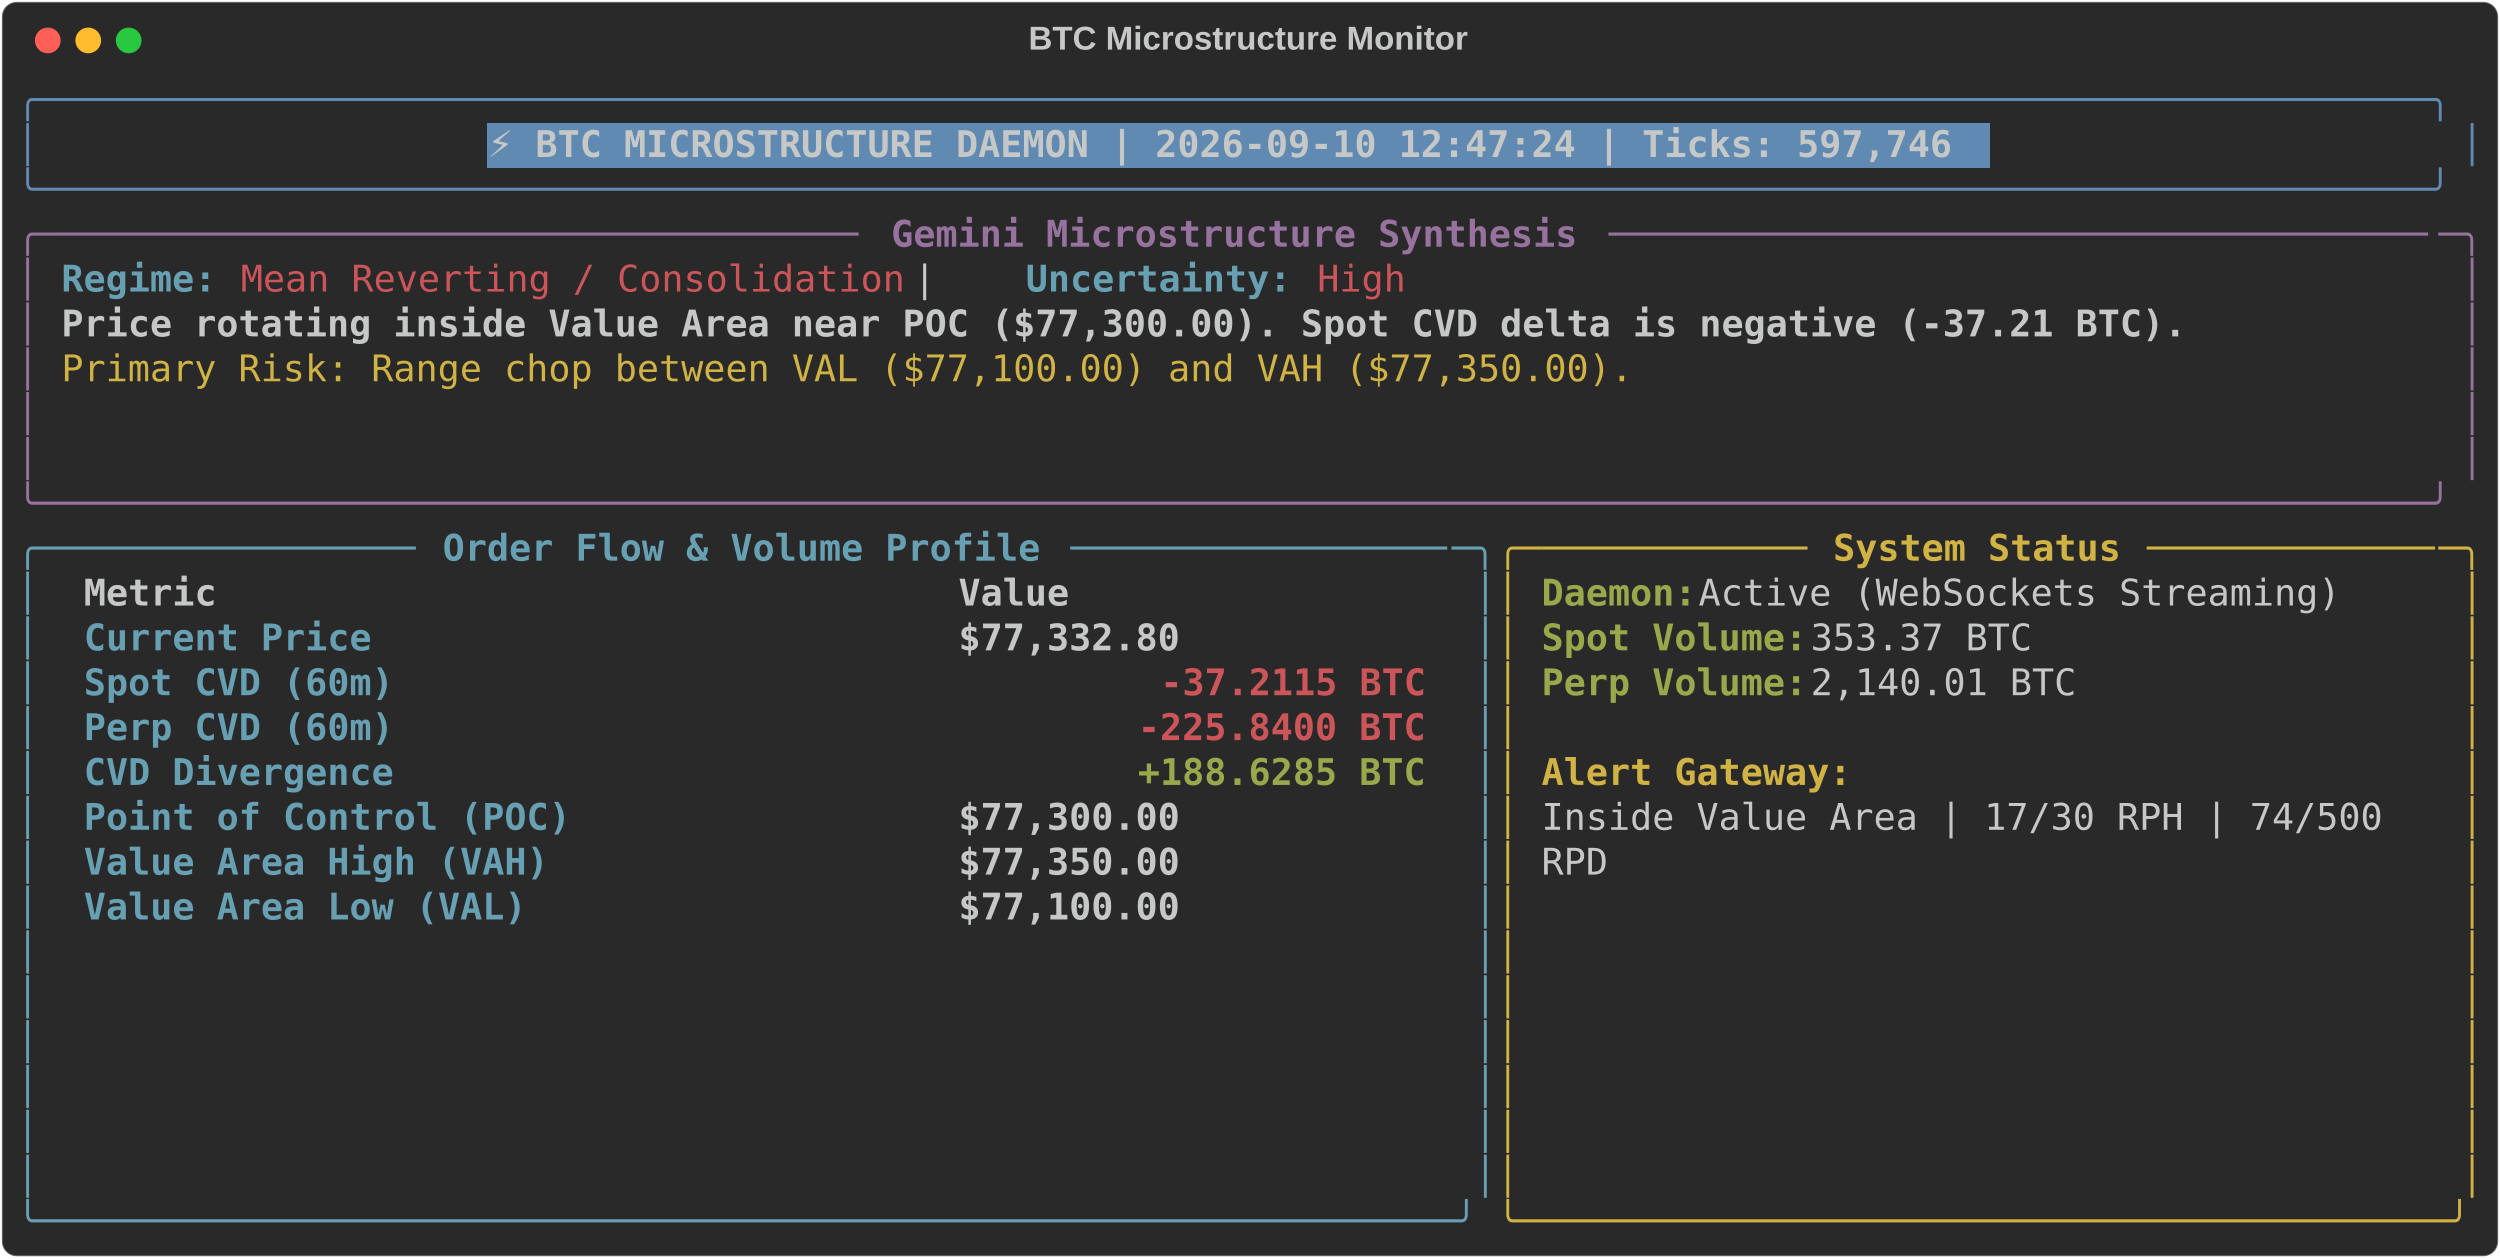
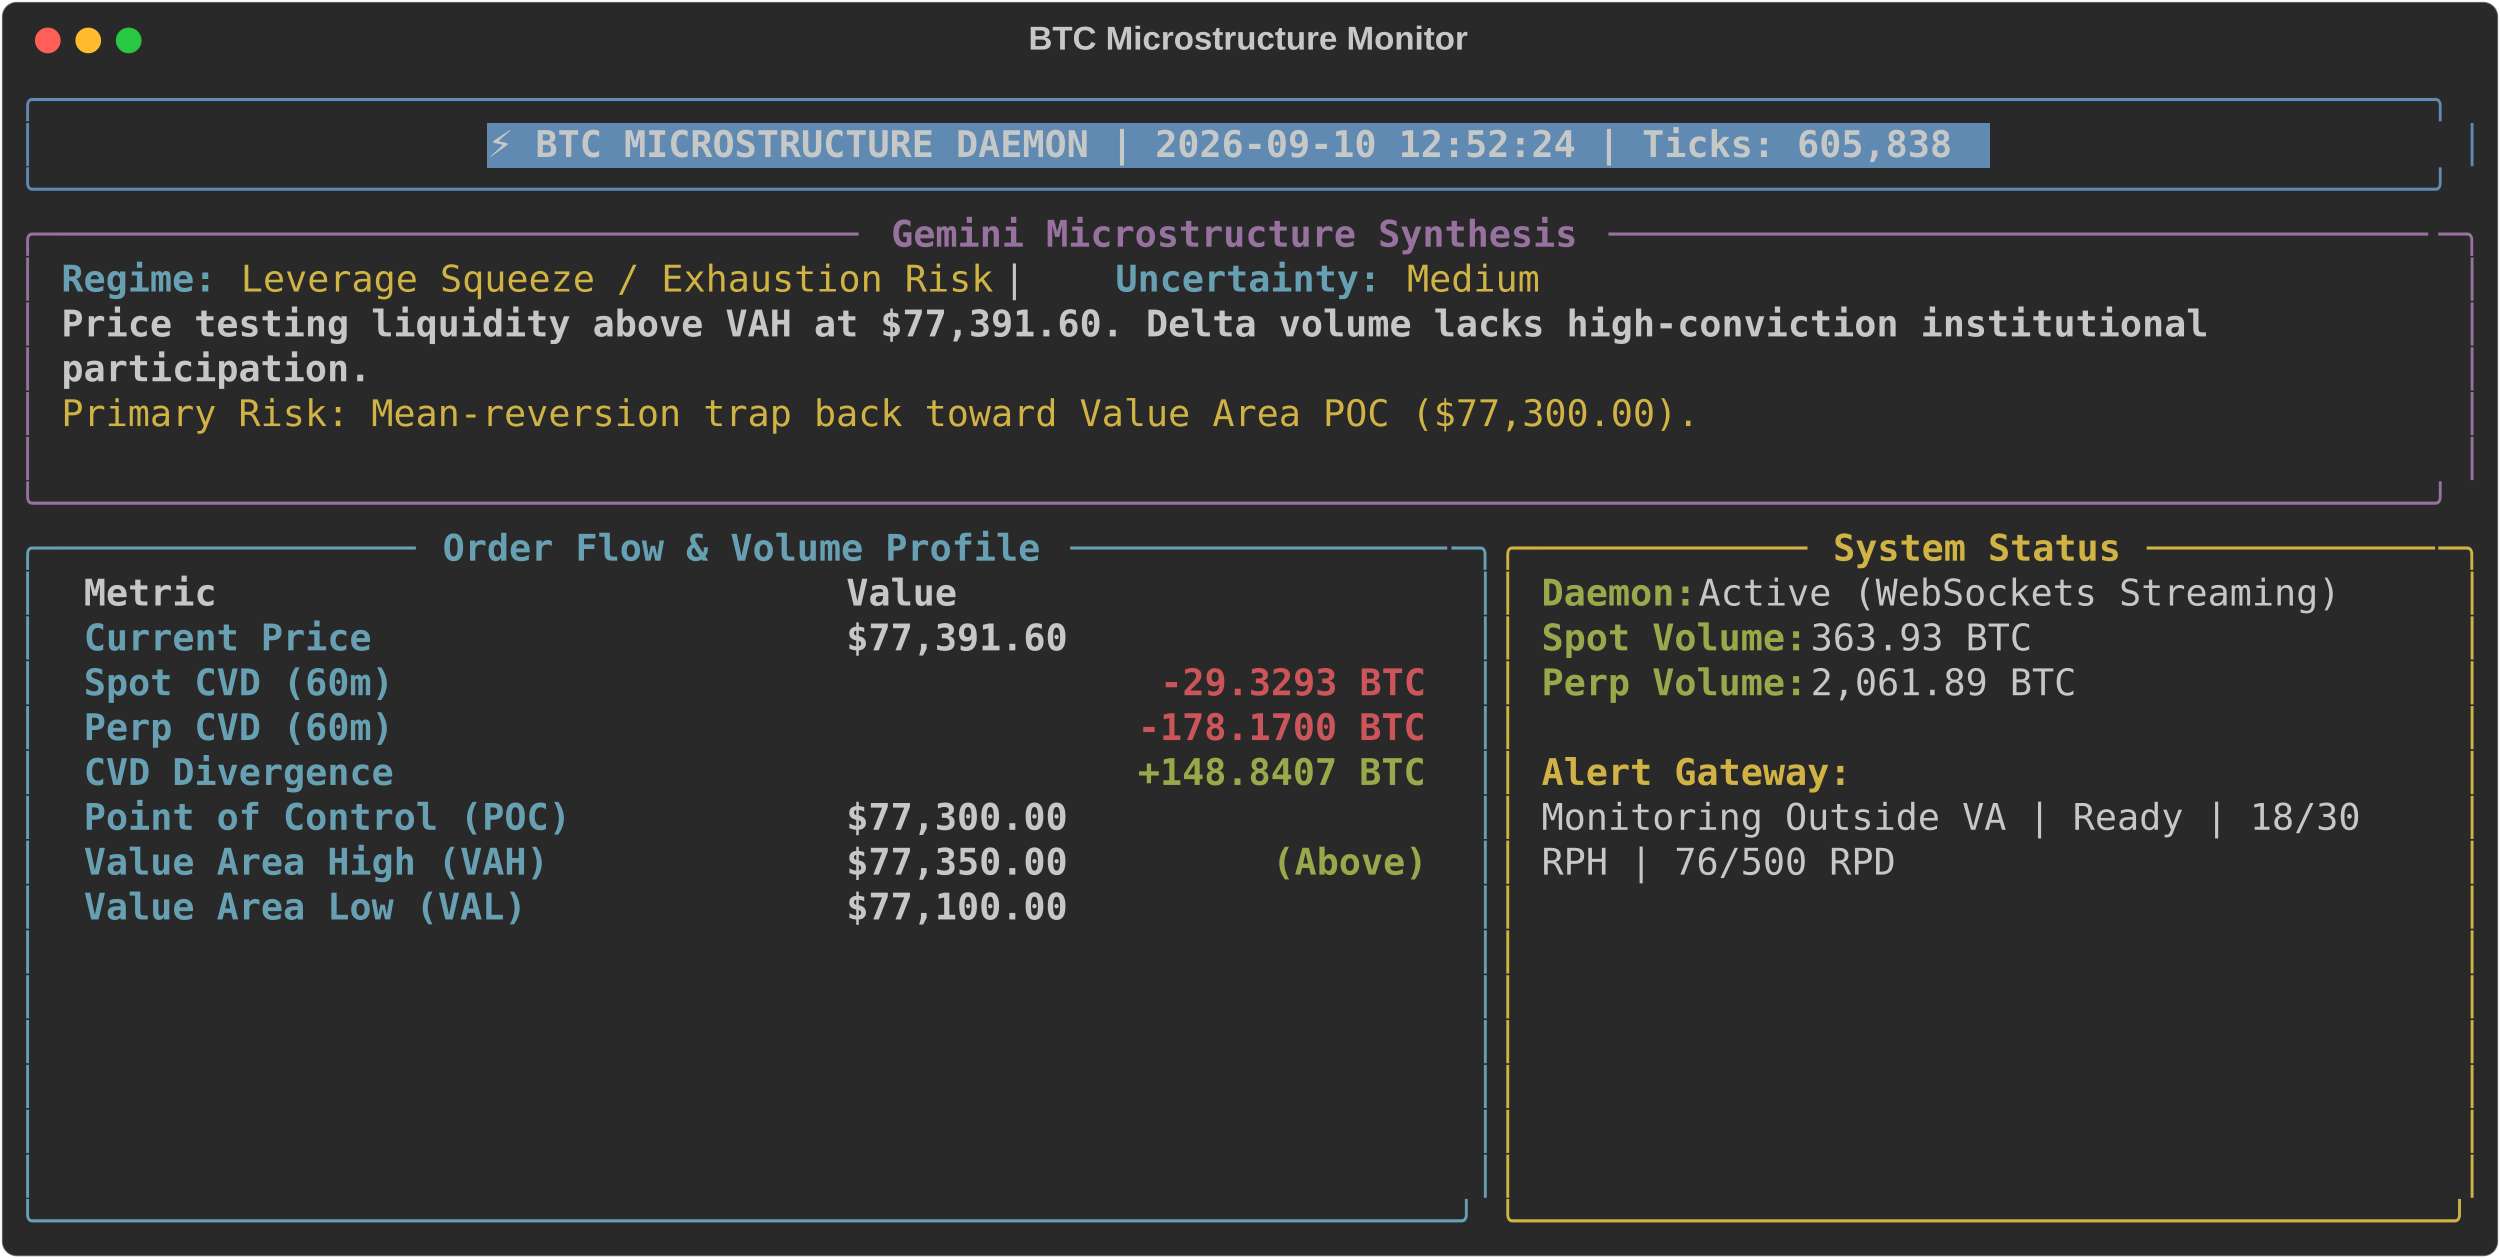
<svg xmlns="http://www.w3.org/2000/svg" class="rich-terminal" viewBox="0 0 1360 684.4">
  <style>

    @font-face {
        font-family: "Fira Code";
        src: local("FiraCode-Regular"),
                url("https://cdnjs.cloudflare.com/ajax/libs/firacode/6.2.0/woff2/FiraCode-Regular.woff2") format("woff2"),
                url("https://cdnjs.cloudflare.com/ajax/libs/firacode/6.2.0/woff/FiraCode-Regular.woff") format("woff");
        font-style: normal;
        font-weight: 400;
    }
    @font-face {
        font-family: "Fira Code";
        src: local("FiraCode-Bold"),
                url("https://cdnjs.cloudflare.com/ajax/libs/firacode/6.2.0/woff2/FiraCode-Bold.woff2") format("woff2"),
                url("https://cdnjs.cloudflare.com/ajax/libs/firacode/6.2.0/woff/FiraCode-Bold.woff") format("woff");
        font-style: bold;
        font-weight: 700;
    }

-     .terminal-27874094-matrix {
+     .terminal-1659149767-matrix {
        font-family: Fira Code, monospace;
        font-size: 20px;
        line-height: 24.4px;
        font-variant-east-asian: full-width;
    }

-     .terminal-27874094-title {
+     .terminal-1659149767-title {
        font-size: 18px;
        font-weight: bold;
        font-family: arial;
    }

-     .terminal-27874094-r1 { fill: #608ab1 }
- .terminal-27874094-r2 { fill: #c5c8c6 }
- .terminal-27874094-r3 { fill: #c5c8c6;font-weight: bold }
- .terminal-27874094-r4 { fill: #98729f }
- .terminal-27874094-r5 { fill: #98729f;font-weight: bold }
- .terminal-27874094-r6 { fill: #68a0b3;font-weight: bold }
- .terminal-27874094-r7 { fill: #cc555a }
- .terminal-27874094-r8 { fill: #d0b344 }
- .terminal-27874094-r9 { fill: #68a0b3 }
- .terminal-27874094-r10 { fill: #d0b344;font-weight: bold }
- .terminal-27874094-r11 { fill: #98a84b;font-weight: bold }
- .terminal-27874094-r12 { fill: #cc555a;font-weight: bold }
+     .terminal-1659149767-r1 { fill: #608ab1 }
+ .terminal-1659149767-r2 { fill: #c5c8c6 }
+ .terminal-1659149767-r3 { fill: #c5c8c6;font-weight: bold }
+ .terminal-1659149767-r4 { fill: #98729f }
+ .terminal-1659149767-r5 { fill: #98729f;font-weight: bold }
+ .terminal-1659149767-r6 { fill: #68a0b3;font-weight: bold }
+ .terminal-1659149767-r7 { fill: #d0b344 }
+ .terminal-1659149767-r8 { fill: #68a0b3 }
+ .terminal-1659149767-r9 { fill: #d0b344;font-weight: bold }
+ .terminal-1659149767-r10 { fill: #98a84b;font-weight: bold }
+ .terminal-1659149767-r11 { fill: #cc555a;font-weight: bold }
    </style>
  <defs>
-     <clipPath id="terminal-27874094-clip-terminal">
+     <clipPath id="terminal-1659149767-clip-terminal">
      <rect x="0" y="0" width="1341.0" height="633.4" />
    </clipPath>
-     <clipPath id="terminal-27874094-line-0">
+     <clipPath id="terminal-1659149767-line-0">
      <rect x="0" y="1.5" width="1342" height="24.65" />
    </clipPath>
-     <clipPath id="terminal-27874094-line-1">
+     <clipPath id="terminal-1659149767-line-1">
      <rect x="0" y="25.9" width="1342" height="24.65" />
    </clipPath>
-     <clipPath id="terminal-27874094-line-2">
+     <clipPath id="terminal-1659149767-line-2">
      <rect x="0" y="50.3" width="1342" height="24.65" />
    </clipPath>
-     <clipPath id="terminal-27874094-line-3">
+     <clipPath id="terminal-1659149767-line-3">
      <rect x="0" y="74.7" width="1342" height="24.65" />
    </clipPath>
-     <clipPath id="terminal-27874094-line-4">
+     <clipPath id="terminal-1659149767-line-4">
      <rect x="0" y="99.1" width="1342" height="24.65" />
    </clipPath>
-     <clipPath id="terminal-27874094-line-5">
+     <clipPath id="terminal-1659149767-line-5">
      <rect x="0" y="123.5" width="1342" height="24.65" />
    </clipPath>
-     <clipPath id="terminal-27874094-line-6">
+     <clipPath id="terminal-1659149767-line-6">
      <rect x="0" y="147.9" width="1342" height="24.65" />
    </clipPath>
-     <clipPath id="terminal-27874094-line-7">
+     <clipPath id="terminal-1659149767-line-7">
      <rect x="0" y="172.3" width="1342" height="24.65" />
    </clipPath>
-     <clipPath id="terminal-27874094-line-8">
+     <clipPath id="terminal-1659149767-line-8">
      <rect x="0" y="196.7" width="1342" height="24.65" />
    </clipPath>
-     <clipPath id="terminal-27874094-line-9">
+     <clipPath id="terminal-1659149767-line-9">
      <rect x="0" y="221.1" width="1342" height="24.65" />
    </clipPath>
-     <clipPath id="terminal-27874094-line-10">
+     <clipPath id="terminal-1659149767-line-10">
      <rect x="0" y="245.5" width="1342" height="24.65" />
    </clipPath>
-     <clipPath id="terminal-27874094-line-11">
+     <clipPath id="terminal-1659149767-line-11">
      <rect x="0" y="269.9" width="1342" height="24.65" />
    </clipPath>
-     <clipPath id="terminal-27874094-line-12">
+     <clipPath id="terminal-1659149767-line-12">
      <rect x="0" y="294.3" width="1342" height="24.65" />
    </clipPath>
-     <clipPath id="terminal-27874094-line-13">
+     <clipPath id="terminal-1659149767-line-13">
      <rect x="0" y="318.7" width="1342" height="24.65" />
    </clipPath>
-     <clipPath id="terminal-27874094-line-14">
+     <clipPath id="terminal-1659149767-line-14">
      <rect x="0" y="343.1" width="1342" height="24.65" />
    </clipPath>
-     <clipPath id="terminal-27874094-line-15">
+     <clipPath id="terminal-1659149767-line-15">
      <rect x="0" y="367.5" width="1342" height="24.65" />
    </clipPath>
-     <clipPath id="terminal-27874094-line-16">
+     <clipPath id="terminal-1659149767-line-16">
      <rect x="0" y="391.9" width="1342" height="24.65" />
    </clipPath>
-     <clipPath id="terminal-27874094-line-17">
+     <clipPath id="terminal-1659149767-line-17">
      <rect x="0" y="416.3" width="1342" height="24.65" />
    </clipPath>
-     <clipPath id="terminal-27874094-line-18">
+     <clipPath id="terminal-1659149767-line-18">
      <rect x="0" y="440.7" width="1342" height="24.65" />
    </clipPath>
-     <clipPath id="terminal-27874094-line-19">
+     <clipPath id="terminal-1659149767-line-19">
      <rect x="0" y="465.1" width="1342" height="24.65" />
    </clipPath>
-     <clipPath id="terminal-27874094-line-20">
+     <clipPath id="terminal-1659149767-line-20">
      <rect x="0" y="489.5" width="1342" height="24.65" />
    </clipPath>
-     <clipPath id="terminal-27874094-line-21">
+     <clipPath id="terminal-1659149767-line-21">
      <rect x="0" y="513.9" width="1342" height="24.65" />
    </clipPath>
-     <clipPath id="terminal-27874094-line-22">
+     <clipPath id="terminal-1659149767-line-22">
      <rect x="0" y="538.3" width="1342" height="24.65" />
    </clipPath>
-     <clipPath id="terminal-27874094-line-23">
+     <clipPath id="terminal-1659149767-line-23">
      <rect x="0" y="562.7" width="1342" height="24.65" />
    </clipPath>
-     <clipPath id="terminal-27874094-line-24">
+     <clipPath id="terminal-1659149767-line-24">
      <rect x="0" y="587.1" width="1342" height="24.65" />
    </clipPath>
  </defs>
  <rect fill="#292929" stroke="rgba(255,255,255,0.35)" stroke-width="1" x="1" y="1" width="1358" height="682.4" rx="8" />
-   <text class="terminal-27874094-title" fill="#c5c8c6" text-anchor="middle" x="679" y="27">BTC Microstructure Monitor</text>
+   <text class="terminal-1659149767-title" fill="#c5c8c6" text-anchor="middle" x="679" y="27">BTC Microstructure Monitor</text>
  <g transform="translate(26,22)">
    <circle cx="0" cy="0" r="7" fill="#ff5f57" />
    <circle cx="22" cy="0" r="7" fill="#febc2e" />
    <circle cx="44" cy="0" r="7" fill="#28c840" />
  </g>
-   <g transform="translate(9, 41)" clip-path="url(#terminal-27874094-clip-terminal)">
+   <g transform="translate(9, 41)" clip-path="url(#terminal-1659149767-clip-terminal)">
    <rect fill="#608ab1" x="256.2" y="25.9" width="817.4" height="24.65" shape-rendering="crispEdges" />
-     <g class="terminal-27874094-matrix">
-       <text class="terminal-27874094-r1" x="0" y="20" textLength="1342" clip-path="url(#terminal-27874094-line-0)">╭────────────────────────────────────────────────────────────────────────────────────────────────────────────╮</text>
-       <text class="terminal-27874094-r2" x="1342" y="20" textLength="12.2" clip-path="url(#terminal-27874094-line-0)">
- </text>
-       <text class="terminal-27874094-r1" x="0" y="44.4" textLength="12.2" clip-path="url(#terminal-27874094-line-1)">│</text>
-       <text class="terminal-27874094-r3" x="256.2" y="44.4" textLength="805.2" clip-path="url(#terminal-27874094-line-1)">⚡ BTC MICROSTRUCTURE DAEMON | 2026-09-10 12:47:24 | Ticks: 597,746</text>
-       <text class="terminal-27874094-r1" x="1329.8" y="44.4" textLength="12.2" clip-path="url(#terminal-27874094-line-1)">│</text>
-       <text class="terminal-27874094-r2" x="1342" y="44.4" textLength="12.2" clip-path="url(#terminal-27874094-line-1)">
- </text>
-       <text class="terminal-27874094-r1" x="0" y="68.8" textLength="1342" clip-path="url(#terminal-27874094-line-2)">╰────────────────────────────────────────────────────────────────────────────────────────────────────────────╯</text>
-       <text class="terminal-27874094-r2" x="1342" y="68.8" textLength="12.2" clip-path="url(#terminal-27874094-line-2)">
- </text>
-       <text class="terminal-27874094-r4" x="0" y="93.2" textLength="24.4" clip-path="url(#terminal-27874094-line-3)">╭─</text>
-       <text class="terminal-27874094-r4" x="24.4" y="93.2" textLength="439.2" clip-path="url(#terminal-27874094-line-3)">────────────────────────────────────</text>
-       <text class="terminal-27874094-r5" x="475.8" y="93.2" textLength="378.2" clip-path="url(#terminal-27874094-line-3)">Gemini Microstructure Synthesis</text>
-       <text class="terminal-27874094-r4" x="866.2" y="93.2" textLength="451.4" clip-path="url(#terminal-27874094-line-3)">─────────────────────────────────────</text>
-       <text class="terminal-27874094-r4" x="1317.6" y="93.2" textLength="24.4" clip-path="url(#terminal-27874094-line-3)">─╮</text>
-       <text class="terminal-27874094-r2" x="1342" y="93.2" textLength="12.2" clip-path="url(#terminal-27874094-line-3)">
- </text>
-       <text class="terminal-27874094-r4" x="0" y="117.6" textLength="12.2" clip-path="url(#terminal-27874094-line-4)">│</text>
-       <text class="terminal-27874094-r6" x="24.4" y="117.6" textLength="85.4" clip-path="url(#terminal-27874094-line-4)">Regime:</text>
-       <text class="terminal-27874094-r7" x="122" y="117.6" textLength="366" clip-path="url(#terminal-27874094-line-4)">Mean Reverting / Consolidation</text>
-       <text class="terminal-27874094-r2" x="488" y="117.6" textLength="61" clip-path="url(#terminal-27874094-line-4)">  |  </text>
-       <text class="terminal-27874094-r6" x="549" y="117.6" textLength="146.4" clip-path="url(#terminal-27874094-line-4)">Uncertainty:</text>
-       <text class="terminal-27874094-r7" x="707.6" y="117.6" textLength="48.8" clip-path="url(#terminal-27874094-line-4)">High</text>
-       <text class="terminal-27874094-r4" x="1329.8" y="117.6" textLength="12.2" clip-path="url(#terminal-27874094-line-4)">│</text>
-       <text class="terminal-27874094-r2" x="1342" y="117.6" textLength="12.2" clip-path="url(#terminal-27874094-line-4)">
- </text>
-       <text class="terminal-27874094-r4" x="0" y="142" textLength="12.2" clip-path="url(#terminal-27874094-line-5)">│</text>
-       <text class="terminal-27874094-r3" x="24.4" y="142" textLength="1171.2" clip-path="url(#terminal-27874094-line-5)">Price rotating inside Value Area near POC ($77,300.00). Spot CVD delta is negative (-37.21 BTC).</text>
-       <text class="terminal-27874094-r4" x="1329.8" y="142" textLength="12.2" clip-path="url(#terminal-27874094-line-5)">│</text>
-       <text class="terminal-27874094-r2" x="1342" y="142" textLength="12.2" clip-path="url(#terminal-27874094-line-5)">
- </text>
-       <text class="terminal-27874094-r4" x="0" y="166.4" textLength="12.2" clip-path="url(#terminal-27874094-line-6)">│</text>
-       <text class="terminal-27874094-r8" x="24.4" y="166.4" textLength="866.2" clip-path="url(#terminal-27874094-line-6)">Primary Risk: Range chop between VAL ($77,100.00) and VAH ($77,350.00).</text>
-       <text class="terminal-27874094-r4" x="1329.8" y="166.4" textLength="12.2" clip-path="url(#terminal-27874094-line-6)">│</text>
-       <text class="terminal-27874094-r2" x="1342" y="166.4" textLength="12.2" clip-path="url(#terminal-27874094-line-6)">
- </text>
-       <text class="terminal-27874094-r4" x="0" y="190.8" textLength="12.2" clip-path="url(#terminal-27874094-line-7)">│</text>
-       <text class="terminal-27874094-r4" x="1329.8" y="190.8" textLength="12.2" clip-path="url(#terminal-27874094-line-7)">│</text>
-       <text class="terminal-27874094-r2" x="1342" y="190.8" textLength="12.2" clip-path="url(#terminal-27874094-line-7)">
- </text>
-       <text class="terminal-27874094-r4" x="0" y="215.2" textLength="12.2" clip-path="url(#terminal-27874094-line-8)">│</text>
-       <text class="terminal-27874094-r4" x="1329.8" y="215.2" textLength="12.2" clip-path="url(#terminal-27874094-line-8)">│</text>
-       <text class="terminal-27874094-r2" x="1342" y="215.2" textLength="12.2" clip-path="url(#terminal-27874094-line-8)">
- </text>
-       <text class="terminal-27874094-r4" x="0" y="239.6" textLength="1342" clip-path="url(#terminal-27874094-line-9)">╰────────────────────────────────────────────────────────────────────────────────────────────────────────────╯</text>
-       <text class="terminal-27874094-r2" x="1342" y="239.6" textLength="12.2" clip-path="url(#terminal-27874094-line-9)">
- </text>
-       <text class="terminal-27874094-r9" x="0" y="264" textLength="24.4" clip-path="url(#terminal-27874094-line-10)">╭─</text>
-       <text class="terminal-27874094-r9" x="24.4" y="264" textLength="195.2" clip-path="url(#terminal-27874094-line-10)">────────────────</text>
-       <text class="terminal-27874094-r6" x="231.8" y="264" textLength="329.4" clip-path="url(#terminal-27874094-line-10)">Order Flow &amp; Volume Profile</text>
-       <text class="terminal-27874094-r9" x="573.4" y="264" textLength="207.4" clip-path="url(#terminal-27874094-line-10)">─────────────────</text>
-       <text class="terminal-27874094-r9" x="780.8" y="264" textLength="24.4" clip-path="url(#terminal-27874094-line-10)">─╮</text>
-       <text class="terminal-27874094-r8" x="805.2" y="264" textLength="24.4" clip-path="url(#terminal-27874094-line-10)">╭─</text>
-       <text class="terminal-27874094-r8" x="829.6" y="264" textLength="146.4" clip-path="url(#terminal-27874094-line-10)">────────────</text>
-       <text class="terminal-27874094-r10" x="988.2" y="264" textLength="158.6" clip-path="url(#terminal-27874094-line-10)">System Status</text>
-       <text class="terminal-27874094-r8" x="1159" y="264" textLength="158.6" clip-path="url(#terminal-27874094-line-10)">─────────────</text>
-       <text class="terminal-27874094-r8" x="1317.6" y="264" textLength="24.4" clip-path="url(#terminal-27874094-line-10)">─╮</text>
-       <text class="terminal-27874094-r2" x="1342" y="264" textLength="12.2" clip-path="url(#terminal-27874094-line-10)">
- </text>
-       <text class="terminal-27874094-r9" x="0" y="288.4" textLength="12.2" clip-path="url(#terminal-27874094-line-11)">│</text>
-       <text class="terminal-27874094-r3" x="36.6" y="288.4" textLength="451.4" clip-path="url(#terminal-27874094-line-11)">Metric                               </text>
-       <text class="terminal-27874094-r3" x="512.4" y="288.4" textLength="256.2" clip-path="url(#terminal-27874094-line-11)">                Value</text>
-       <text class="terminal-27874094-r9" x="793" y="288.4" textLength="12.2" clip-path="url(#terminal-27874094-line-11)">│</text>
-       <text class="terminal-27874094-r8" x="805.2" y="288.4" textLength="12.2" clip-path="url(#terminal-27874094-line-11)">│</text>
-       <text class="terminal-27874094-r11" x="829.6" y="288.4" textLength="85.4" clip-path="url(#terminal-27874094-line-11)">Daemon:</text>
-       <text class="terminal-27874094-r2" x="915" y="288.4" textLength="366" clip-path="url(#terminal-27874094-line-11)"> Active (WebSockets Streaming)</text>
-       <text class="terminal-27874094-r8" x="1329.8" y="288.4" textLength="12.2" clip-path="url(#terminal-27874094-line-11)">│</text>
-       <text class="terminal-27874094-r2" x="1342" y="288.4" textLength="12.2" clip-path="url(#terminal-27874094-line-11)">
- </text>
-       <text class="terminal-27874094-r9" x="0" y="312.8" textLength="12.2" clip-path="url(#terminal-27874094-line-12)">│</text>
-       <text class="terminal-27874094-r6" x="36.6" y="312.8" textLength="451.4" clip-path="url(#terminal-27874094-line-12)">Current Price                        </text>
-       <text class="terminal-27874094-r3" x="512.4" y="312.8" textLength="256.2" clip-path="url(#terminal-27874094-line-12)">           $77,332.80</text>
-       <text class="terminal-27874094-r9" x="793" y="312.8" textLength="12.2" clip-path="url(#terminal-27874094-line-12)">│</text>
-       <text class="terminal-27874094-r8" x="805.2" y="312.8" textLength="12.2" clip-path="url(#terminal-27874094-line-12)">│</text>
-       <text class="terminal-27874094-r11" x="829.6" y="312.8" textLength="146.4" clip-path="url(#terminal-27874094-line-12)">Spot Volume:</text>
-       <text class="terminal-27874094-r2" x="976" y="312.8" textLength="134.2" clip-path="url(#terminal-27874094-line-12)"> 353.37 BTC</text>
-       <text class="terminal-27874094-r8" x="1329.8" y="312.8" textLength="12.2" clip-path="url(#terminal-27874094-line-12)">│</text>
-       <text class="terminal-27874094-r2" x="1342" y="312.8" textLength="12.2" clip-path="url(#terminal-27874094-line-12)">
- </text>
-       <text class="terminal-27874094-r9" x="0" y="337.2" textLength="12.2" clip-path="url(#terminal-27874094-line-13)">│</text>
-       <text class="terminal-27874094-r6" x="36.6" y="337.2" textLength="451.4" clip-path="url(#terminal-27874094-line-13)">Spot CVD (60m)                       </text>
-       <text class="terminal-27874094-r12" x="622.2" y="337.2" textLength="146.4" clip-path="url(#terminal-27874094-line-13)">-37.2115 BTC</text>
-       <text class="terminal-27874094-r9" x="793" y="337.2" textLength="12.2" clip-path="url(#terminal-27874094-line-13)">│</text>
-       <text class="terminal-27874094-r8" x="805.2" y="337.2" textLength="12.2" clip-path="url(#terminal-27874094-line-13)">│</text>
-       <text class="terminal-27874094-r11" x="829.6" y="337.2" textLength="146.4" clip-path="url(#terminal-27874094-line-13)">Perp Volume:</text>
-       <text class="terminal-27874094-r2" x="976" y="337.2" textLength="158.6" clip-path="url(#terminal-27874094-line-13)"> 2,140.01 BTC</text>
-       <text class="terminal-27874094-r8" x="1329.8" y="337.2" textLength="12.2" clip-path="url(#terminal-27874094-line-13)">│</text>
-       <text class="terminal-27874094-r2" x="1342" y="337.2" textLength="12.2" clip-path="url(#terminal-27874094-line-13)">
- </text>
-       <text class="terminal-27874094-r9" x="0" y="361.6" textLength="12.2" clip-path="url(#terminal-27874094-line-14)">│</text>
-       <text class="terminal-27874094-r6" x="36.6" y="361.6" textLength="451.4" clip-path="url(#terminal-27874094-line-14)">Perp CVD (60m)                       </text>
-       <text class="terminal-27874094-r12" x="610" y="361.6" textLength="158.6" clip-path="url(#terminal-27874094-line-14)">-225.8400 BTC</text>
-       <text class="terminal-27874094-r9" x="793" y="361.6" textLength="12.2" clip-path="url(#terminal-27874094-line-14)">│</text>
-       <text class="terminal-27874094-r8" x="805.2" y="361.6" textLength="12.2" clip-path="url(#terminal-27874094-line-14)">│</text>
-       <text class="terminal-27874094-r8" x="1329.8" y="361.6" textLength="12.2" clip-path="url(#terminal-27874094-line-14)">│</text>
-       <text class="terminal-27874094-r2" x="1342" y="361.6" textLength="12.2" clip-path="url(#terminal-27874094-line-14)">
- </text>
-       <text class="terminal-27874094-r9" x="0" y="386" textLength="12.2" clip-path="url(#terminal-27874094-line-15)">│</text>
-       <text class="terminal-27874094-r6" x="36.6" y="386" textLength="451.4" clip-path="url(#terminal-27874094-line-15)">CVD Divergence                       </text>
-       <text class="terminal-27874094-r11" x="610" y="386" textLength="158.6" clip-path="url(#terminal-27874094-line-15)">+188.6285 BTC</text>
-       <text class="terminal-27874094-r9" x="793" y="386" textLength="12.2" clip-path="url(#terminal-27874094-line-15)">│</text>
-       <text class="terminal-27874094-r8" x="805.2" y="386" textLength="12.2" clip-path="url(#terminal-27874094-line-15)">│</text>
-       <text class="terminal-27874094-r10" x="829.6" y="386" textLength="170.8" clip-path="url(#terminal-27874094-line-15)">Alert Gateway:</text>
-       <text class="terminal-27874094-r8" x="1329.8" y="386" textLength="12.2" clip-path="url(#terminal-27874094-line-15)">│</text>
-       <text class="terminal-27874094-r2" x="1342" y="386" textLength="12.2" clip-path="url(#terminal-27874094-line-15)">
- </text>
-       <text class="terminal-27874094-r9" x="0" y="410.4" textLength="12.2" clip-path="url(#terminal-27874094-line-16)">│</text>
-       <text class="terminal-27874094-r6" x="36.6" y="410.4" textLength="451.4" clip-path="url(#terminal-27874094-line-16)">Point of Control (POC)               </text>
-       <text class="terminal-27874094-r3" x="512.4" y="410.4" textLength="256.2" clip-path="url(#terminal-27874094-line-16)">           $77,300.00</text>
-       <text class="terminal-27874094-r9" x="793" y="410.4" textLength="12.2" clip-path="url(#terminal-27874094-line-16)">│</text>
-       <text class="terminal-27874094-r8" x="805.2" y="410.4" textLength="12.2" clip-path="url(#terminal-27874094-line-16)">│</text>
-       <text class="terminal-27874094-r2" x="829.6" y="410.4" textLength="475.8" clip-path="url(#terminal-27874094-line-16)">Inside Value Area | 17/30 RPH | 74/500 </text>
-       <text class="terminal-27874094-r8" x="1329.8" y="410.4" textLength="12.2" clip-path="url(#terminal-27874094-line-16)">│</text>
-       <text class="terminal-27874094-r2" x="1342" y="410.4" textLength="12.2" clip-path="url(#terminal-27874094-line-16)">
- </text>
-       <text class="terminal-27874094-r9" x="0" y="434.8" textLength="12.2" clip-path="url(#terminal-27874094-line-17)">│</text>
-       <text class="terminal-27874094-r6" x="36.6" y="434.8" textLength="451.4" clip-path="url(#terminal-27874094-line-17)">Value Area High (VAH)                </text>
-       <text class="terminal-27874094-r3" x="512.4" y="434.8" textLength="256.2" clip-path="url(#terminal-27874094-line-17)">           $77,350.00</text>
-       <text class="terminal-27874094-r9" x="793" y="434.8" textLength="12.2" clip-path="url(#terminal-27874094-line-17)">│</text>
-       <text class="terminal-27874094-r8" x="805.2" y="434.8" textLength="12.2" clip-path="url(#terminal-27874094-line-17)">│</text>
-       <text class="terminal-27874094-r2" x="829.6" y="434.8" textLength="36.6" clip-path="url(#terminal-27874094-line-17)">RPD</text>
-       <text class="terminal-27874094-r8" x="1329.8" y="434.8" textLength="12.2" clip-path="url(#terminal-27874094-line-17)">│</text>
-       <text class="terminal-27874094-r2" x="1342" y="434.8" textLength="12.2" clip-path="url(#terminal-27874094-line-17)">
- </text>
-       <text class="terminal-27874094-r9" x="0" y="459.2" textLength="12.2" clip-path="url(#terminal-27874094-line-18)">│</text>
-       <text class="terminal-27874094-r6" x="36.6" y="459.2" textLength="451.4" clip-path="url(#terminal-27874094-line-18)">Value Area Low (VAL)                 </text>
-       <text class="terminal-27874094-r3" x="512.4" y="459.2" textLength="256.2" clip-path="url(#terminal-27874094-line-18)">           $77,100.00</text>
-       <text class="terminal-27874094-r9" x="793" y="459.2" textLength="12.2" clip-path="url(#terminal-27874094-line-18)">│</text>
-       <text class="terminal-27874094-r8" x="805.2" y="459.2" textLength="12.2" clip-path="url(#terminal-27874094-line-18)">│</text>
-       <text class="terminal-27874094-r8" x="1329.8" y="459.2" textLength="12.2" clip-path="url(#terminal-27874094-line-18)">│</text>
-       <text class="terminal-27874094-r2" x="1342" y="459.2" textLength="12.2" clip-path="url(#terminal-27874094-line-18)">
- </text>
-       <text class="terminal-27874094-r9" x="0" y="483.6" textLength="12.2" clip-path="url(#terminal-27874094-line-19)">│</text>
-       <text class="terminal-27874094-r9" x="793" y="483.6" textLength="12.2" clip-path="url(#terminal-27874094-line-19)">│</text>
-       <text class="terminal-27874094-r8" x="805.2" y="483.6" textLength="12.2" clip-path="url(#terminal-27874094-line-19)">│</text>
-       <text class="terminal-27874094-r8" x="1329.8" y="483.6" textLength="12.2" clip-path="url(#terminal-27874094-line-19)">│</text>
-       <text class="terminal-27874094-r2" x="1342" y="483.6" textLength="12.2" clip-path="url(#terminal-27874094-line-19)">
- </text>
-       <text class="terminal-27874094-r9" x="0" y="508" textLength="12.2" clip-path="url(#terminal-27874094-line-20)">│</text>
-       <text class="terminal-27874094-r9" x="793" y="508" textLength="12.2" clip-path="url(#terminal-27874094-line-20)">│</text>
-       <text class="terminal-27874094-r8" x="805.2" y="508" textLength="12.2" clip-path="url(#terminal-27874094-line-20)">│</text>
-       <text class="terminal-27874094-r8" x="1329.8" y="508" textLength="12.2" clip-path="url(#terminal-27874094-line-20)">│</text>
-       <text class="terminal-27874094-r2" x="1342" y="508" textLength="12.2" clip-path="url(#terminal-27874094-line-20)">
- </text>
-       <text class="terminal-27874094-r9" x="0" y="532.4" textLength="12.2" clip-path="url(#terminal-27874094-line-21)">│</text>
-       <text class="terminal-27874094-r9" x="793" y="532.4" textLength="12.2" clip-path="url(#terminal-27874094-line-21)">│</text>
-       <text class="terminal-27874094-r8" x="805.2" y="532.4" textLength="12.2" clip-path="url(#terminal-27874094-line-21)">│</text>
-       <text class="terminal-27874094-r8" x="1329.8" y="532.4" textLength="12.2" clip-path="url(#terminal-27874094-line-21)">│</text>
-       <text class="terminal-27874094-r2" x="1342" y="532.4" textLength="12.2" clip-path="url(#terminal-27874094-line-21)">
- </text>
-       <text class="terminal-27874094-r9" x="0" y="556.8" textLength="12.2" clip-path="url(#terminal-27874094-line-22)">│</text>
-       <text class="terminal-27874094-r9" x="793" y="556.8" textLength="12.2" clip-path="url(#terminal-27874094-line-22)">│</text>
-       <text class="terminal-27874094-r8" x="805.2" y="556.8" textLength="12.2" clip-path="url(#terminal-27874094-line-22)">│</text>
-       <text class="terminal-27874094-r8" x="1329.8" y="556.8" textLength="12.2" clip-path="url(#terminal-27874094-line-22)">│</text>
-       <text class="terminal-27874094-r2" x="1342" y="556.8" textLength="12.2" clip-path="url(#terminal-27874094-line-22)">
- </text>
-       <text class="terminal-27874094-r9" x="0" y="581.2" textLength="12.2" clip-path="url(#terminal-27874094-line-23)">│</text>
-       <text class="terminal-27874094-r9" x="793" y="581.2" textLength="12.2" clip-path="url(#terminal-27874094-line-23)">│</text>
-       <text class="terminal-27874094-r8" x="805.2" y="581.2" textLength="12.2" clip-path="url(#terminal-27874094-line-23)">│</text>
-       <text class="terminal-27874094-r8" x="1329.8" y="581.2" textLength="12.2" clip-path="url(#terminal-27874094-line-23)">│</text>
-       <text class="terminal-27874094-r2" x="1342" y="581.2" textLength="12.2" clip-path="url(#terminal-27874094-line-23)">
- </text>
-       <text class="terminal-27874094-r9" x="0" y="605.6" textLength="12.2" clip-path="url(#terminal-27874094-line-24)">│</text>
-       <text class="terminal-27874094-r9" x="793" y="605.6" textLength="12.2" clip-path="url(#terminal-27874094-line-24)">│</text>
-       <text class="terminal-27874094-r8" x="805.2" y="605.6" textLength="12.2" clip-path="url(#terminal-27874094-line-24)">│</text>
-       <text class="terminal-27874094-r8" x="1329.8" y="605.6" textLength="12.2" clip-path="url(#terminal-27874094-line-24)">│</text>
-       <text class="terminal-27874094-r2" x="1342" y="605.6" textLength="12.2" clip-path="url(#terminal-27874094-line-24)">
- </text>
-       <text class="terminal-27874094-r9" x="0" y="630" textLength="805.2" clip-path="url(#terminal-27874094-line-25)">╰────────────────────────────────────────────────────────────────╯</text>
-       <text class="terminal-27874094-r8" x="805.2" y="630" textLength="536.8" clip-path="url(#terminal-27874094-line-25)">╰──────────────────────────────────────────╯</text>
-       <text class="terminal-27874094-r2" x="1342" y="630" textLength="12.2" clip-path="url(#terminal-27874094-line-25)">
+     <g class="terminal-1659149767-matrix">
+       <text class="terminal-1659149767-r1" x="0" y="20" textLength="1342" clip-path="url(#terminal-1659149767-line-0)">╭────────────────────────────────────────────────────────────────────────────────────────────────────────────╮</text>
+       <text class="terminal-1659149767-r2" x="1342" y="20" textLength="12.2" clip-path="url(#terminal-1659149767-line-0)">
+ </text>
+       <text class="terminal-1659149767-r1" x="0" y="44.4" textLength="12.2" clip-path="url(#terminal-1659149767-line-1)">│</text>
+       <text class="terminal-1659149767-r3" x="256.2" y="44.4" textLength="805.2" clip-path="url(#terminal-1659149767-line-1)">⚡ BTC MICROSTRUCTURE DAEMON | 2026-09-10 12:52:24 | Ticks: 605,838</text>
+       <text class="terminal-1659149767-r1" x="1329.8" y="44.4" textLength="12.2" clip-path="url(#terminal-1659149767-line-1)">│</text>
+       <text class="terminal-1659149767-r2" x="1342" y="44.4" textLength="12.2" clip-path="url(#terminal-1659149767-line-1)">
+ </text>
+       <text class="terminal-1659149767-r1" x="0" y="68.8" textLength="1342" clip-path="url(#terminal-1659149767-line-2)">╰────────────────────────────────────────────────────────────────────────────────────────────────────────────╯</text>
+       <text class="terminal-1659149767-r2" x="1342" y="68.8" textLength="12.2" clip-path="url(#terminal-1659149767-line-2)">
+ </text>
+       <text class="terminal-1659149767-r4" x="0" y="93.2" textLength="24.4" clip-path="url(#terminal-1659149767-line-3)">╭─</text>
+       <text class="terminal-1659149767-r4" x="24.4" y="93.2" textLength="439.2" clip-path="url(#terminal-1659149767-line-3)">────────────────────────────────────</text>
+       <text class="terminal-1659149767-r5" x="475.8" y="93.2" textLength="378.2" clip-path="url(#terminal-1659149767-line-3)">Gemini Microstructure Synthesis</text>
+       <text class="terminal-1659149767-r4" x="866.2" y="93.2" textLength="451.4" clip-path="url(#terminal-1659149767-line-3)">─────────────────────────────────────</text>
+       <text class="terminal-1659149767-r4" x="1317.6" y="93.2" textLength="24.4" clip-path="url(#terminal-1659149767-line-3)">─╮</text>
+       <text class="terminal-1659149767-r2" x="1342" y="93.2" textLength="12.2" clip-path="url(#terminal-1659149767-line-3)">
+ </text>
+       <text class="terminal-1659149767-r4" x="0" y="117.6" textLength="12.2" clip-path="url(#terminal-1659149767-line-4)">│</text>
+       <text class="terminal-1659149767-r6" x="24.4" y="117.6" textLength="85.4" clip-path="url(#terminal-1659149767-line-4)">Regime:</text>
+       <text class="terminal-1659149767-r7" x="122" y="117.6" textLength="414.8" clip-path="url(#terminal-1659149767-line-4)">Leverage Squeeze / Exhaustion Risk</text>
+       <text class="terminal-1659149767-r2" x="536.8" y="117.6" textLength="61" clip-path="url(#terminal-1659149767-line-4)">  |  </text>
+       <text class="terminal-1659149767-r6" x="597.8" y="117.6" textLength="146.4" clip-path="url(#terminal-1659149767-line-4)">Uncertainty:</text>
+       <text class="terminal-1659149767-r7" x="756.4" y="117.6" textLength="73.2" clip-path="url(#terminal-1659149767-line-4)">Medium</text>
+       <text class="terminal-1659149767-r4" x="1329.8" y="117.6" textLength="12.2" clip-path="url(#terminal-1659149767-line-4)">│</text>
+       <text class="terminal-1659149767-r2" x="1342" y="117.6" textLength="12.2" clip-path="url(#terminal-1659149767-line-4)">
+ </text>
+       <text class="terminal-1659149767-r4" x="0" y="142" textLength="12.2" clip-path="url(#terminal-1659149767-line-5)">│</text>
+       <text class="terminal-1659149767-r3" x="24.4" y="142" textLength="1195.6" clip-path="url(#terminal-1659149767-line-5)">Price testing liquidity above VAH at $77,391.60. Delta volume lacks high-conviction institutional </text>
+       <text class="terminal-1659149767-r4" x="1329.8" y="142" textLength="12.2" clip-path="url(#terminal-1659149767-line-5)">│</text>
+       <text class="terminal-1659149767-r2" x="1342" y="142" textLength="12.2" clip-path="url(#terminal-1659149767-line-5)">
+ </text>
+       <text class="terminal-1659149767-r4" x="0" y="166.4" textLength="12.2" clip-path="url(#terminal-1659149767-line-6)">│</text>
+       <text class="terminal-1659149767-r3" x="24.4" y="166.4" textLength="170.8" clip-path="url(#terminal-1659149767-line-6)">participation.</text>
+       <text class="terminal-1659149767-r4" x="1329.8" y="166.4" textLength="12.2" clip-path="url(#terminal-1659149767-line-6)">│</text>
+       <text class="terminal-1659149767-r2" x="1342" y="166.4" textLength="12.2" clip-path="url(#terminal-1659149767-line-6)">
+ </text>
+       <text class="terminal-1659149767-r4" x="0" y="190.8" textLength="12.2" clip-path="url(#terminal-1659149767-line-7)">│</text>
+       <text class="terminal-1659149767-r7" x="24.4" y="190.8" textLength="902.8" clip-path="url(#terminal-1659149767-line-7)">Primary Risk: Mean-reversion trap back toward Value Area POC ($77,300.00).</text>
+       <text class="terminal-1659149767-r4" x="1329.8" y="190.8" textLength="12.2" clip-path="url(#terminal-1659149767-line-7)">│</text>
+       <text class="terminal-1659149767-r2" x="1342" y="190.8" textLength="12.2" clip-path="url(#terminal-1659149767-line-7)">
+ </text>
+       <text class="terminal-1659149767-r4" x="0" y="215.2" textLength="12.2" clip-path="url(#terminal-1659149767-line-8)">│</text>
+       <text class="terminal-1659149767-r4" x="1329.8" y="215.2" textLength="12.2" clip-path="url(#terminal-1659149767-line-8)">│</text>
+       <text class="terminal-1659149767-r2" x="1342" y="215.2" textLength="12.2" clip-path="url(#terminal-1659149767-line-8)">
+ </text>
+       <text class="terminal-1659149767-r4" x="0" y="239.6" textLength="1342" clip-path="url(#terminal-1659149767-line-9)">╰────────────────────────────────────────────────────────────────────────────────────────────────────────────╯</text>
+       <text class="terminal-1659149767-r2" x="1342" y="239.6" textLength="12.2" clip-path="url(#terminal-1659149767-line-9)">
+ </text>
+       <text class="terminal-1659149767-r8" x="0" y="264" textLength="24.4" clip-path="url(#terminal-1659149767-line-10)">╭─</text>
+       <text class="terminal-1659149767-r8" x="24.4" y="264" textLength="195.2" clip-path="url(#terminal-1659149767-line-10)">────────────────</text>
+       <text class="terminal-1659149767-r6" x="231.8" y="264" textLength="329.4" clip-path="url(#terminal-1659149767-line-10)">Order Flow &amp; Volume Profile</text>
+       <text class="terminal-1659149767-r8" x="573.4" y="264" textLength="207.4" clip-path="url(#terminal-1659149767-line-10)">─────────────────</text>
+       <text class="terminal-1659149767-r8" x="780.8" y="264" textLength="24.4" clip-path="url(#terminal-1659149767-line-10)">─╮</text>
+       <text class="terminal-1659149767-r7" x="805.2" y="264" textLength="24.4" clip-path="url(#terminal-1659149767-line-10)">╭─</text>
+       <text class="terminal-1659149767-r7" x="829.6" y="264" textLength="146.4" clip-path="url(#terminal-1659149767-line-10)">────────────</text>
+       <text class="terminal-1659149767-r9" x="988.2" y="264" textLength="158.6" clip-path="url(#terminal-1659149767-line-10)">System Status</text>
+       <text class="terminal-1659149767-r7" x="1159" y="264" textLength="158.6" clip-path="url(#terminal-1659149767-line-10)">─────────────</text>
+       <text class="terminal-1659149767-r7" x="1317.6" y="264" textLength="24.4" clip-path="url(#terminal-1659149767-line-10)">─╮</text>
+       <text class="terminal-1659149767-r2" x="1342" y="264" textLength="12.2" clip-path="url(#terminal-1659149767-line-10)">
+ </text>
+       <text class="terminal-1659149767-r8" x="0" y="288.4" textLength="12.2" clip-path="url(#terminal-1659149767-line-11)">│</text>
+       <text class="terminal-1659149767-r3" x="36.6" y="288.4" textLength="390.4" clip-path="url(#terminal-1659149767-line-11)">Metric                          </text>
+       <text class="terminal-1659149767-r3" x="451.4" y="288.4" textLength="317.2" clip-path="url(#terminal-1659149767-line-11)">                     Value</text>
+       <text class="terminal-1659149767-r8" x="793" y="288.4" textLength="12.2" clip-path="url(#terminal-1659149767-line-11)">│</text>
+       <text class="terminal-1659149767-r7" x="805.2" y="288.4" textLength="12.2" clip-path="url(#terminal-1659149767-line-11)">│</text>
+       <text class="terminal-1659149767-r10" x="829.6" y="288.4" textLength="85.4" clip-path="url(#terminal-1659149767-line-11)">Daemon:</text>
+       <text class="terminal-1659149767-r2" x="915" y="288.4" textLength="366" clip-path="url(#terminal-1659149767-line-11)"> Active (WebSockets Streaming)</text>
+       <text class="terminal-1659149767-r7" x="1329.8" y="288.4" textLength="12.2" clip-path="url(#terminal-1659149767-line-11)">│</text>
+       <text class="terminal-1659149767-r2" x="1342" y="288.4" textLength="12.2" clip-path="url(#terminal-1659149767-line-11)">
+ </text>
+       <text class="terminal-1659149767-r8" x="0" y="312.8" textLength="12.2" clip-path="url(#terminal-1659149767-line-12)">│</text>
+       <text class="terminal-1659149767-r6" x="36.6" y="312.8" textLength="390.4" clip-path="url(#terminal-1659149767-line-12)">Current Price                   </text>
+       <text class="terminal-1659149767-r3" x="451.4" y="312.8" textLength="317.2" clip-path="url(#terminal-1659149767-line-12)">                $77,391.60</text>
+       <text class="terminal-1659149767-r8" x="793" y="312.8" textLength="12.2" clip-path="url(#terminal-1659149767-line-12)">│</text>
+       <text class="terminal-1659149767-r7" x="805.2" y="312.8" textLength="12.2" clip-path="url(#terminal-1659149767-line-12)">│</text>
+       <text class="terminal-1659149767-r10" x="829.6" y="312.8" textLength="146.4" clip-path="url(#terminal-1659149767-line-12)">Spot Volume:</text>
+       <text class="terminal-1659149767-r2" x="976" y="312.8" textLength="134.2" clip-path="url(#terminal-1659149767-line-12)"> 363.93 BTC</text>
+       <text class="terminal-1659149767-r7" x="1329.8" y="312.8" textLength="12.2" clip-path="url(#terminal-1659149767-line-12)">│</text>
+       <text class="terminal-1659149767-r2" x="1342" y="312.8" textLength="12.2" clip-path="url(#terminal-1659149767-line-12)">
+ </text>
+       <text class="terminal-1659149767-r8" x="0" y="337.2" textLength="12.2" clip-path="url(#terminal-1659149767-line-13)">│</text>
+       <text class="terminal-1659149767-r6" x="36.6" y="337.2" textLength="390.4" clip-path="url(#terminal-1659149767-line-13)">Spot CVD (60m)                  </text>
+       <text class="terminal-1659149767-r11" x="622.2" y="337.2" textLength="146.4" clip-path="url(#terminal-1659149767-line-13)">-29.3293 BTC</text>
+       <text class="terminal-1659149767-r8" x="793" y="337.2" textLength="12.2" clip-path="url(#terminal-1659149767-line-13)">│</text>
+       <text class="terminal-1659149767-r7" x="805.2" y="337.2" textLength="12.2" clip-path="url(#terminal-1659149767-line-13)">│</text>
+       <text class="terminal-1659149767-r10" x="829.6" y="337.2" textLength="146.4" clip-path="url(#terminal-1659149767-line-13)">Perp Volume:</text>
+       <text class="terminal-1659149767-r2" x="976" y="337.2" textLength="158.6" clip-path="url(#terminal-1659149767-line-13)"> 2,061.89 BTC</text>
+       <text class="terminal-1659149767-r7" x="1329.8" y="337.2" textLength="12.2" clip-path="url(#terminal-1659149767-line-13)">│</text>
+       <text class="terminal-1659149767-r2" x="1342" y="337.2" textLength="12.2" clip-path="url(#terminal-1659149767-line-13)">
+ </text>
+       <text class="terminal-1659149767-r8" x="0" y="361.6" textLength="12.2" clip-path="url(#terminal-1659149767-line-14)">│</text>
+       <text class="terminal-1659149767-r6" x="36.6" y="361.6" textLength="390.4" clip-path="url(#terminal-1659149767-line-14)">Perp CVD (60m)                  </text>
+       <text class="terminal-1659149767-r11" x="610" y="361.6" textLength="158.6" clip-path="url(#terminal-1659149767-line-14)">-178.1700 BTC</text>
+       <text class="terminal-1659149767-r8" x="793" y="361.6" textLength="12.2" clip-path="url(#terminal-1659149767-line-14)">│</text>
+       <text class="terminal-1659149767-r7" x="805.2" y="361.6" textLength="12.2" clip-path="url(#terminal-1659149767-line-14)">│</text>
+       <text class="terminal-1659149767-r7" x="1329.8" y="361.6" textLength="12.2" clip-path="url(#terminal-1659149767-line-14)">│</text>
+       <text class="terminal-1659149767-r2" x="1342" y="361.6" textLength="12.2" clip-path="url(#terminal-1659149767-line-14)">
+ </text>
+       <text class="terminal-1659149767-r8" x="0" y="386" textLength="12.2" clip-path="url(#terminal-1659149767-line-15)">│</text>
+       <text class="terminal-1659149767-r6" x="36.6" y="386" textLength="390.4" clip-path="url(#terminal-1659149767-line-15)">CVD Divergence                  </text>
+       <text class="terminal-1659149767-r10" x="610" y="386" textLength="158.6" clip-path="url(#terminal-1659149767-line-15)">+148.8407 BTC</text>
+       <text class="terminal-1659149767-r8" x="793" y="386" textLength="12.2" clip-path="url(#terminal-1659149767-line-15)">│</text>
+       <text class="terminal-1659149767-r7" x="805.2" y="386" textLength="12.2" clip-path="url(#terminal-1659149767-line-15)">│</text>
+       <text class="terminal-1659149767-r9" x="829.6" y="386" textLength="170.8" clip-path="url(#terminal-1659149767-line-15)">Alert Gateway:</text>
+       <text class="terminal-1659149767-r7" x="1329.8" y="386" textLength="12.2" clip-path="url(#terminal-1659149767-line-15)">│</text>
+       <text class="terminal-1659149767-r2" x="1342" y="386" textLength="12.2" clip-path="url(#terminal-1659149767-line-15)">
+ </text>
+       <text class="terminal-1659149767-r8" x="0" y="410.4" textLength="12.2" clip-path="url(#terminal-1659149767-line-16)">│</text>
+       <text class="terminal-1659149767-r6" x="36.6" y="410.4" textLength="390.4" clip-path="url(#terminal-1659149767-line-16)">Point of Control (POC)          </text>
+       <text class="terminal-1659149767-r3" x="451.4" y="410.4" textLength="317.2" clip-path="url(#terminal-1659149767-line-16)">                $77,300.00</text>
+       <text class="terminal-1659149767-r8" x="793" y="410.4" textLength="12.2" clip-path="url(#terminal-1659149767-line-16)">│</text>
+       <text class="terminal-1659149767-r7" x="805.2" y="410.4" textLength="12.2" clip-path="url(#terminal-1659149767-line-16)">│</text>
+       <text class="terminal-1659149767-r2" x="829.6" y="410.4" textLength="463.6" clip-path="url(#terminal-1659149767-line-16)">Monitoring Outside VA | Ready | 18/30 </text>
+       <text class="terminal-1659149767-r7" x="1329.8" y="410.4" textLength="12.2" clip-path="url(#terminal-1659149767-line-16)">│</text>
+       <text class="terminal-1659149767-r2" x="1342" y="410.4" textLength="12.2" clip-path="url(#terminal-1659149767-line-16)">
+ </text>
+       <text class="terminal-1659149767-r8" x="0" y="434.8" textLength="12.2" clip-path="url(#terminal-1659149767-line-17)">│</text>
+       <text class="terminal-1659149767-r6" x="36.6" y="434.8" textLength="390.4" clip-path="url(#terminal-1659149767-line-17)">Value Area High (VAH)           </text>
+       <text class="terminal-1659149767-r3" x="451.4" y="434.8" textLength="231.8" clip-path="url(#terminal-1659149767-line-17)">        $77,350.00 </text>
+       <text class="terminal-1659149767-r10" x="683.2" y="434.8" textLength="85.4" clip-path="url(#terminal-1659149767-line-17)">(Above)</text>
+       <text class="terminal-1659149767-r8" x="793" y="434.8" textLength="12.2" clip-path="url(#terminal-1659149767-line-17)">│</text>
+       <text class="terminal-1659149767-r7" x="805.2" y="434.8" textLength="12.2" clip-path="url(#terminal-1659149767-line-17)">│</text>
+       <text class="terminal-1659149767-r2" x="829.6" y="434.8" textLength="195.2" clip-path="url(#terminal-1659149767-line-17)">RPH | 76/500 RPD</text>
+       <text class="terminal-1659149767-r7" x="1329.8" y="434.8" textLength="12.2" clip-path="url(#terminal-1659149767-line-17)">│</text>
+       <text class="terminal-1659149767-r2" x="1342" y="434.8" textLength="12.2" clip-path="url(#terminal-1659149767-line-17)">
+ </text>
+       <text class="terminal-1659149767-r8" x="0" y="459.2" textLength="12.2" clip-path="url(#terminal-1659149767-line-18)">│</text>
+       <text class="terminal-1659149767-r6" x="36.6" y="459.2" textLength="390.4" clip-path="url(#terminal-1659149767-line-18)">Value Area Low (VAL)            </text>
+       <text class="terminal-1659149767-r3" x="451.4" y="459.2" textLength="317.2" clip-path="url(#terminal-1659149767-line-18)">                $77,100.00</text>
+       <text class="terminal-1659149767-r8" x="793" y="459.2" textLength="12.2" clip-path="url(#terminal-1659149767-line-18)">│</text>
+       <text class="terminal-1659149767-r7" x="805.2" y="459.2" textLength="12.2" clip-path="url(#terminal-1659149767-line-18)">│</text>
+       <text class="terminal-1659149767-r7" x="1329.8" y="459.2" textLength="12.2" clip-path="url(#terminal-1659149767-line-18)">│</text>
+       <text class="terminal-1659149767-r2" x="1342" y="459.2" textLength="12.2" clip-path="url(#terminal-1659149767-line-18)">
+ </text>
+       <text class="terminal-1659149767-r8" x="0" y="483.6" textLength="12.2" clip-path="url(#terminal-1659149767-line-19)">│</text>
+       <text class="terminal-1659149767-r8" x="793" y="483.6" textLength="12.2" clip-path="url(#terminal-1659149767-line-19)">│</text>
+       <text class="terminal-1659149767-r7" x="805.2" y="483.6" textLength="12.2" clip-path="url(#terminal-1659149767-line-19)">│</text>
+       <text class="terminal-1659149767-r7" x="1329.8" y="483.6" textLength="12.2" clip-path="url(#terminal-1659149767-line-19)">│</text>
+       <text class="terminal-1659149767-r2" x="1342" y="483.6" textLength="12.2" clip-path="url(#terminal-1659149767-line-19)">
+ </text>
+       <text class="terminal-1659149767-r8" x="0" y="508" textLength="12.2" clip-path="url(#terminal-1659149767-line-20)">│</text>
+       <text class="terminal-1659149767-r8" x="793" y="508" textLength="12.2" clip-path="url(#terminal-1659149767-line-20)">│</text>
+       <text class="terminal-1659149767-r7" x="805.2" y="508" textLength="12.2" clip-path="url(#terminal-1659149767-line-20)">│</text>
+       <text class="terminal-1659149767-r7" x="1329.8" y="508" textLength="12.2" clip-path="url(#terminal-1659149767-line-20)">│</text>
+       <text class="terminal-1659149767-r2" x="1342" y="508" textLength="12.2" clip-path="url(#terminal-1659149767-line-20)">
+ </text>
+       <text class="terminal-1659149767-r8" x="0" y="532.4" textLength="12.2" clip-path="url(#terminal-1659149767-line-21)">│</text>
+       <text class="terminal-1659149767-r8" x="793" y="532.4" textLength="12.2" clip-path="url(#terminal-1659149767-line-21)">│</text>
+       <text class="terminal-1659149767-r7" x="805.2" y="532.4" textLength="12.2" clip-path="url(#terminal-1659149767-line-21)">│</text>
+       <text class="terminal-1659149767-r7" x="1329.8" y="532.4" textLength="12.2" clip-path="url(#terminal-1659149767-line-21)">│</text>
+       <text class="terminal-1659149767-r2" x="1342" y="532.4" textLength="12.2" clip-path="url(#terminal-1659149767-line-21)">
+ </text>
+       <text class="terminal-1659149767-r8" x="0" y="556.8" textLength="12.2" clip-path="url(#terminal-1659149767-line-22)">│</text>
+       <text class="terminal-1659149767-r8" x="793" y="556.8" textLength="12.2" clip-path="url(#terminal-1659149767-line-22)">│</text>
+       <text class="terminal-1659149767-r7" x="805.2" y="556.8" textLength="12.2" clip-path="url(#terminal-1659149767-line-22)">│</text>
+       <text class="terminal-1659149767-r7" x="1329.8" y="556.8" textLength="12.2" clip-path="url(#terminal-1659149767-line-22)">│</text>
+       <text class="terminal-1659149767-r2" x="1342" y="556.8" textLength="12.2" clip-path="url(#terminal-1659149767-line-22)">
+ </text>
+       <text class="terminal-1659149767-r8" x="0" y="581.2" textLength="12.2" clip-path="url(#terminal-1659149767-line-23)">│</text>
+       <text class="terminal-1659149767-r8" x="793" y="581.2" textLength="12.2" clip-path="url(#terminal-1659149767-line-23)">│</text>
+       <text class="terminal-1659149767-r7" x="805.2" y="581.2" textLength="12.2" clip-path="url(#terminal-1659149767-line-23)">│</text>
+       <text class="terminal-1659149767-r7" x="1329.8" y="581.2" textLength="12.2" clip-path="url(#terminal-1659149767-line-23)">│</text>
+       <text class="terminal-1659149767-r2" x="1342" y="581.2" textLength="12.2" clip-path="url(#terminal-1659149767-line-23)">
+ </text>
+       <text class="terminal-1659149767-r8" x="0" y="605.6" textLength="12.2" clip-path="url(#terminal-1659149767-line-24)">│</text>
+       <text class="terminal-1659149767-r8" x="793" y="605.6" textLength="12.2" clip-path="url(#terminal-1659149767-line-24)">│</text>
+       <text class="terminal-1659149767-r7" x="805.2" y="605.6" textLength="12.2" clip-path="url(#terminal-1659149767-line-24)">│</text>
+       <text class="terminal-1659149767-r7" x="1329.8" y="605.6" textLength="12.2" clip-path="url(#terminal-1659149767-line-24)">│</text>
+       <text class="terminal-1659149767-r2" x="1342" y="605.6" textLength="12.2" clip-path="url(#terminal-1659149767-line-24)">
+ </text>
+       <text class="terminal-1659149767-r8" x="0" y="630" textLength="805.2" clip-path="url(#terminal-1659149767-line-25)">╰────────────────────────────────────────────────────────────────╯</text>
+       <text class="terminal-1659149767-r7" x="805.2" y="630" textLength="536.8" clip-path="url(#terminal-1659149767-line-25)">╰──────────────────────────────────────────╯</text>
+       <text class="terminal-1659149767-r2" x="1342" y="630" textLength="12.2" clip-path="url(#terminal-1659149767-line-25)">
</text>
    </g>
  </g>
</svg>
